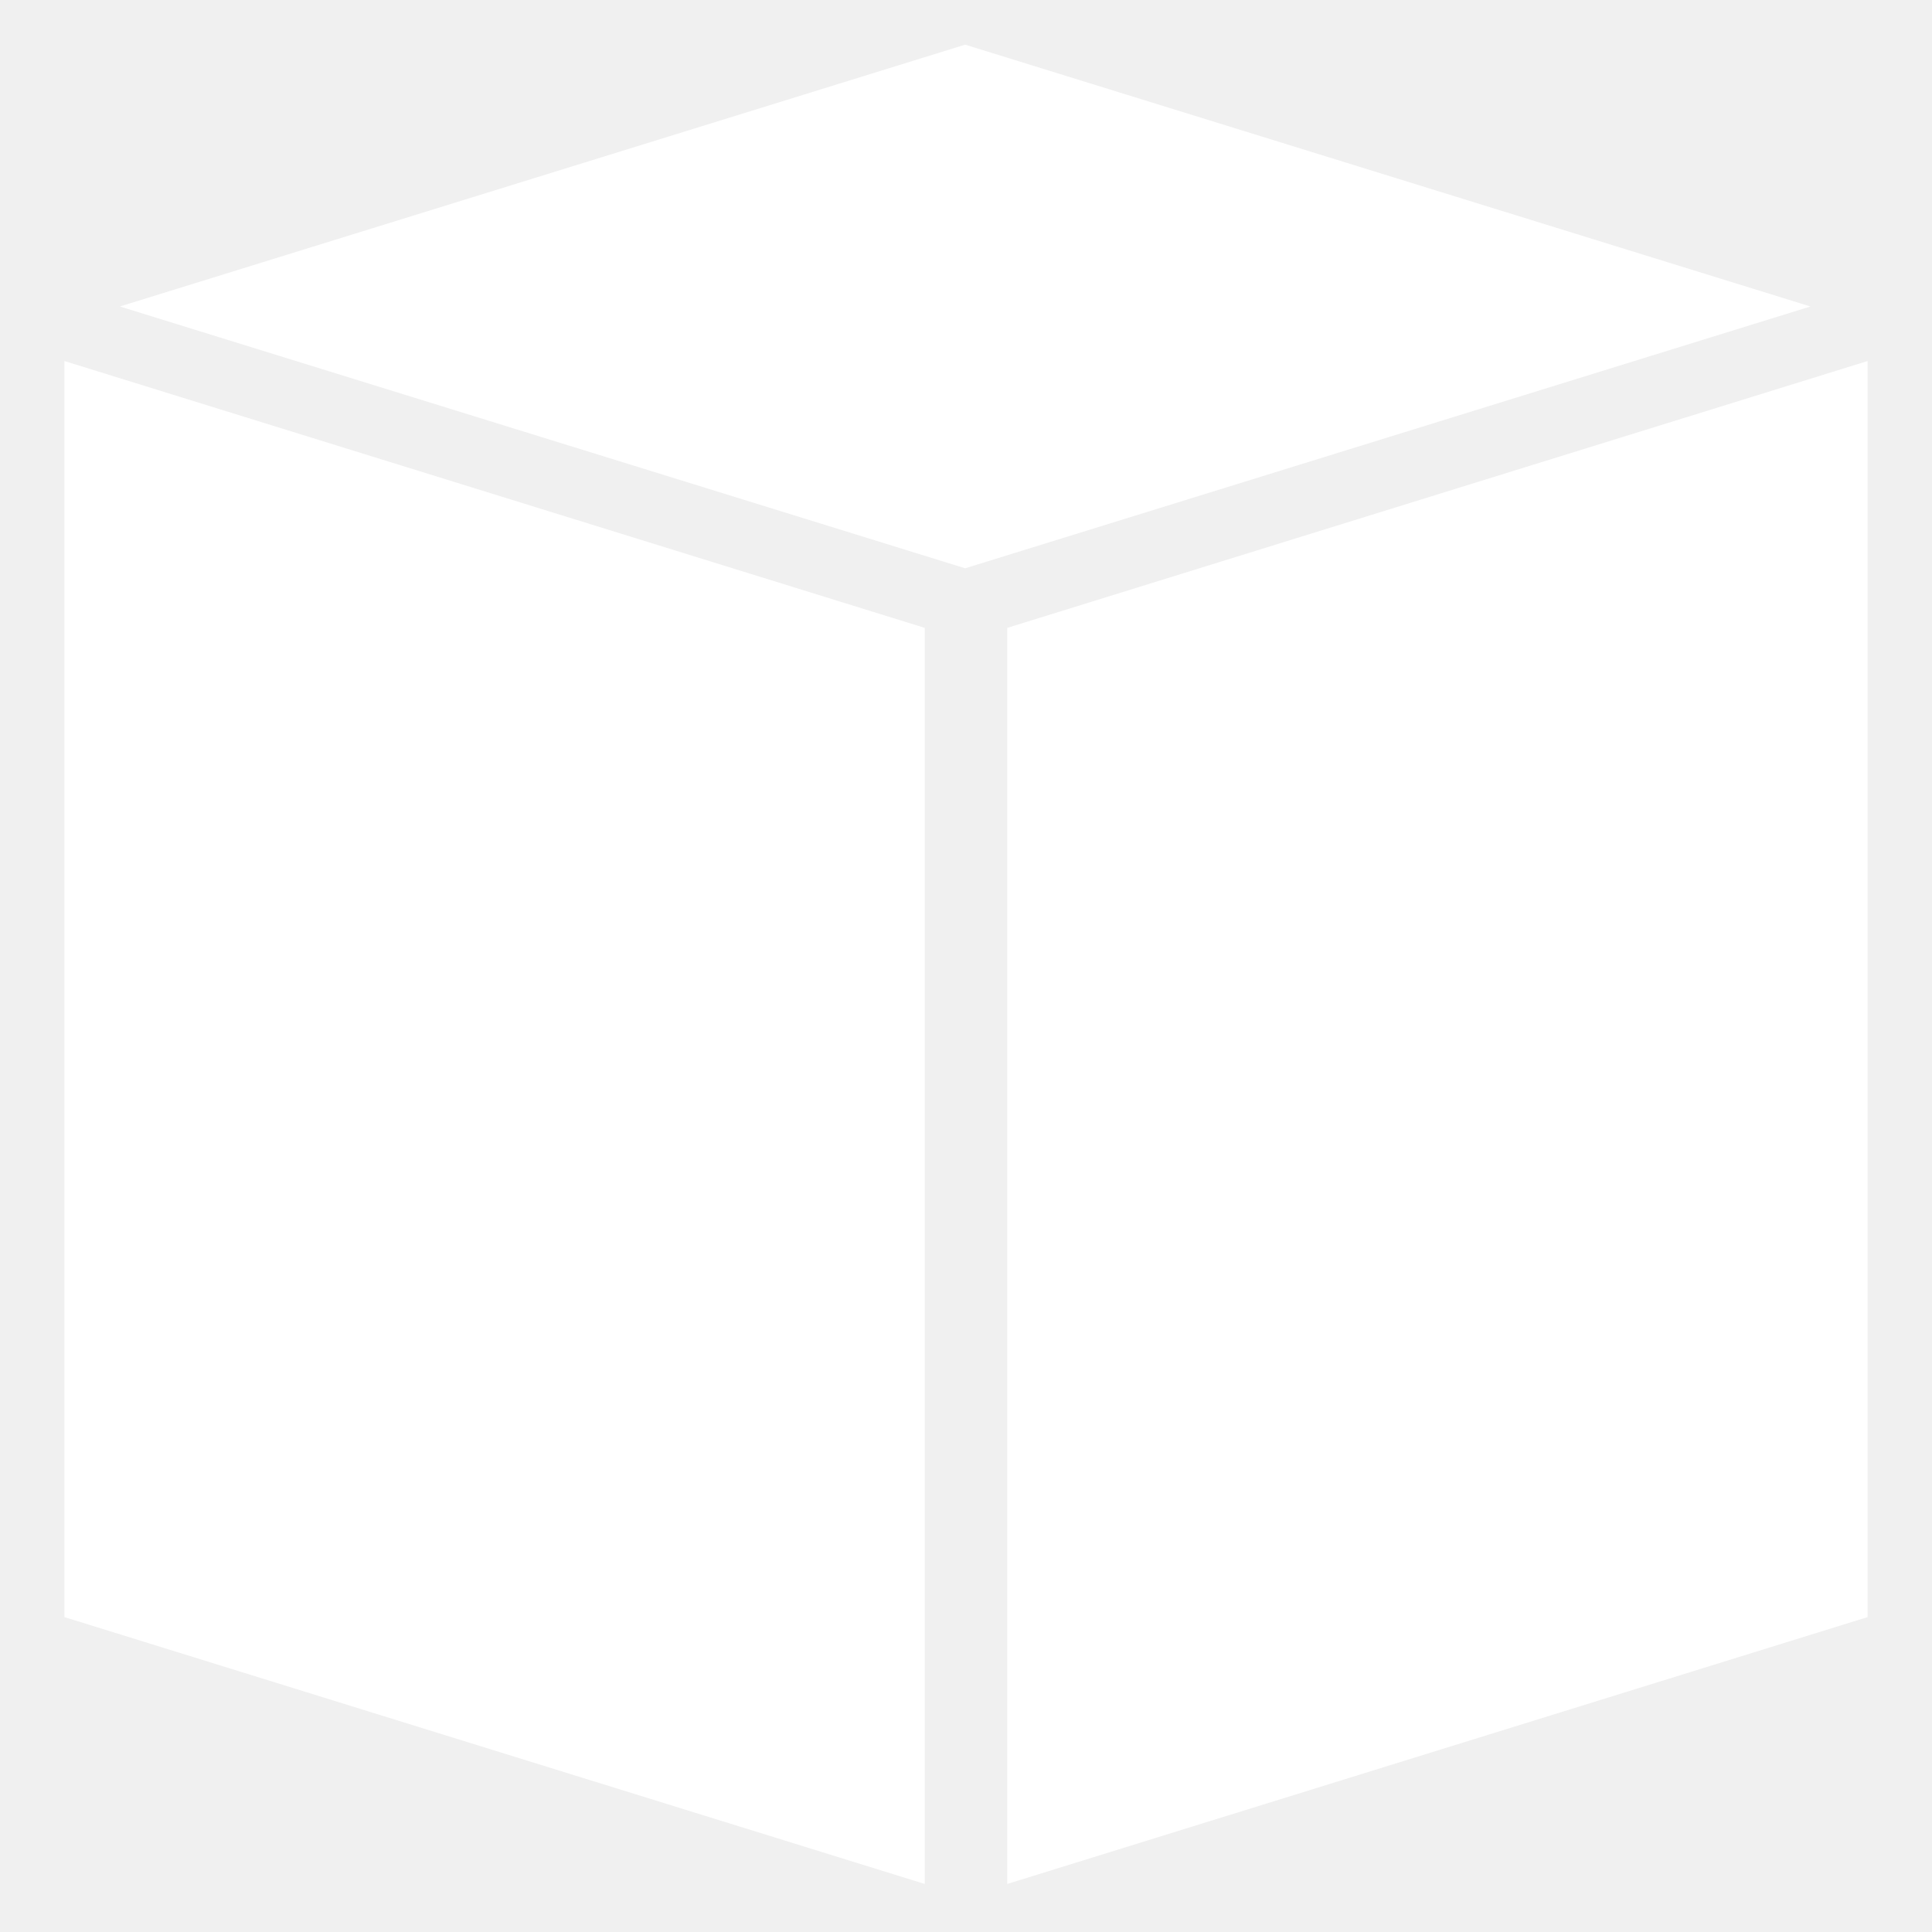
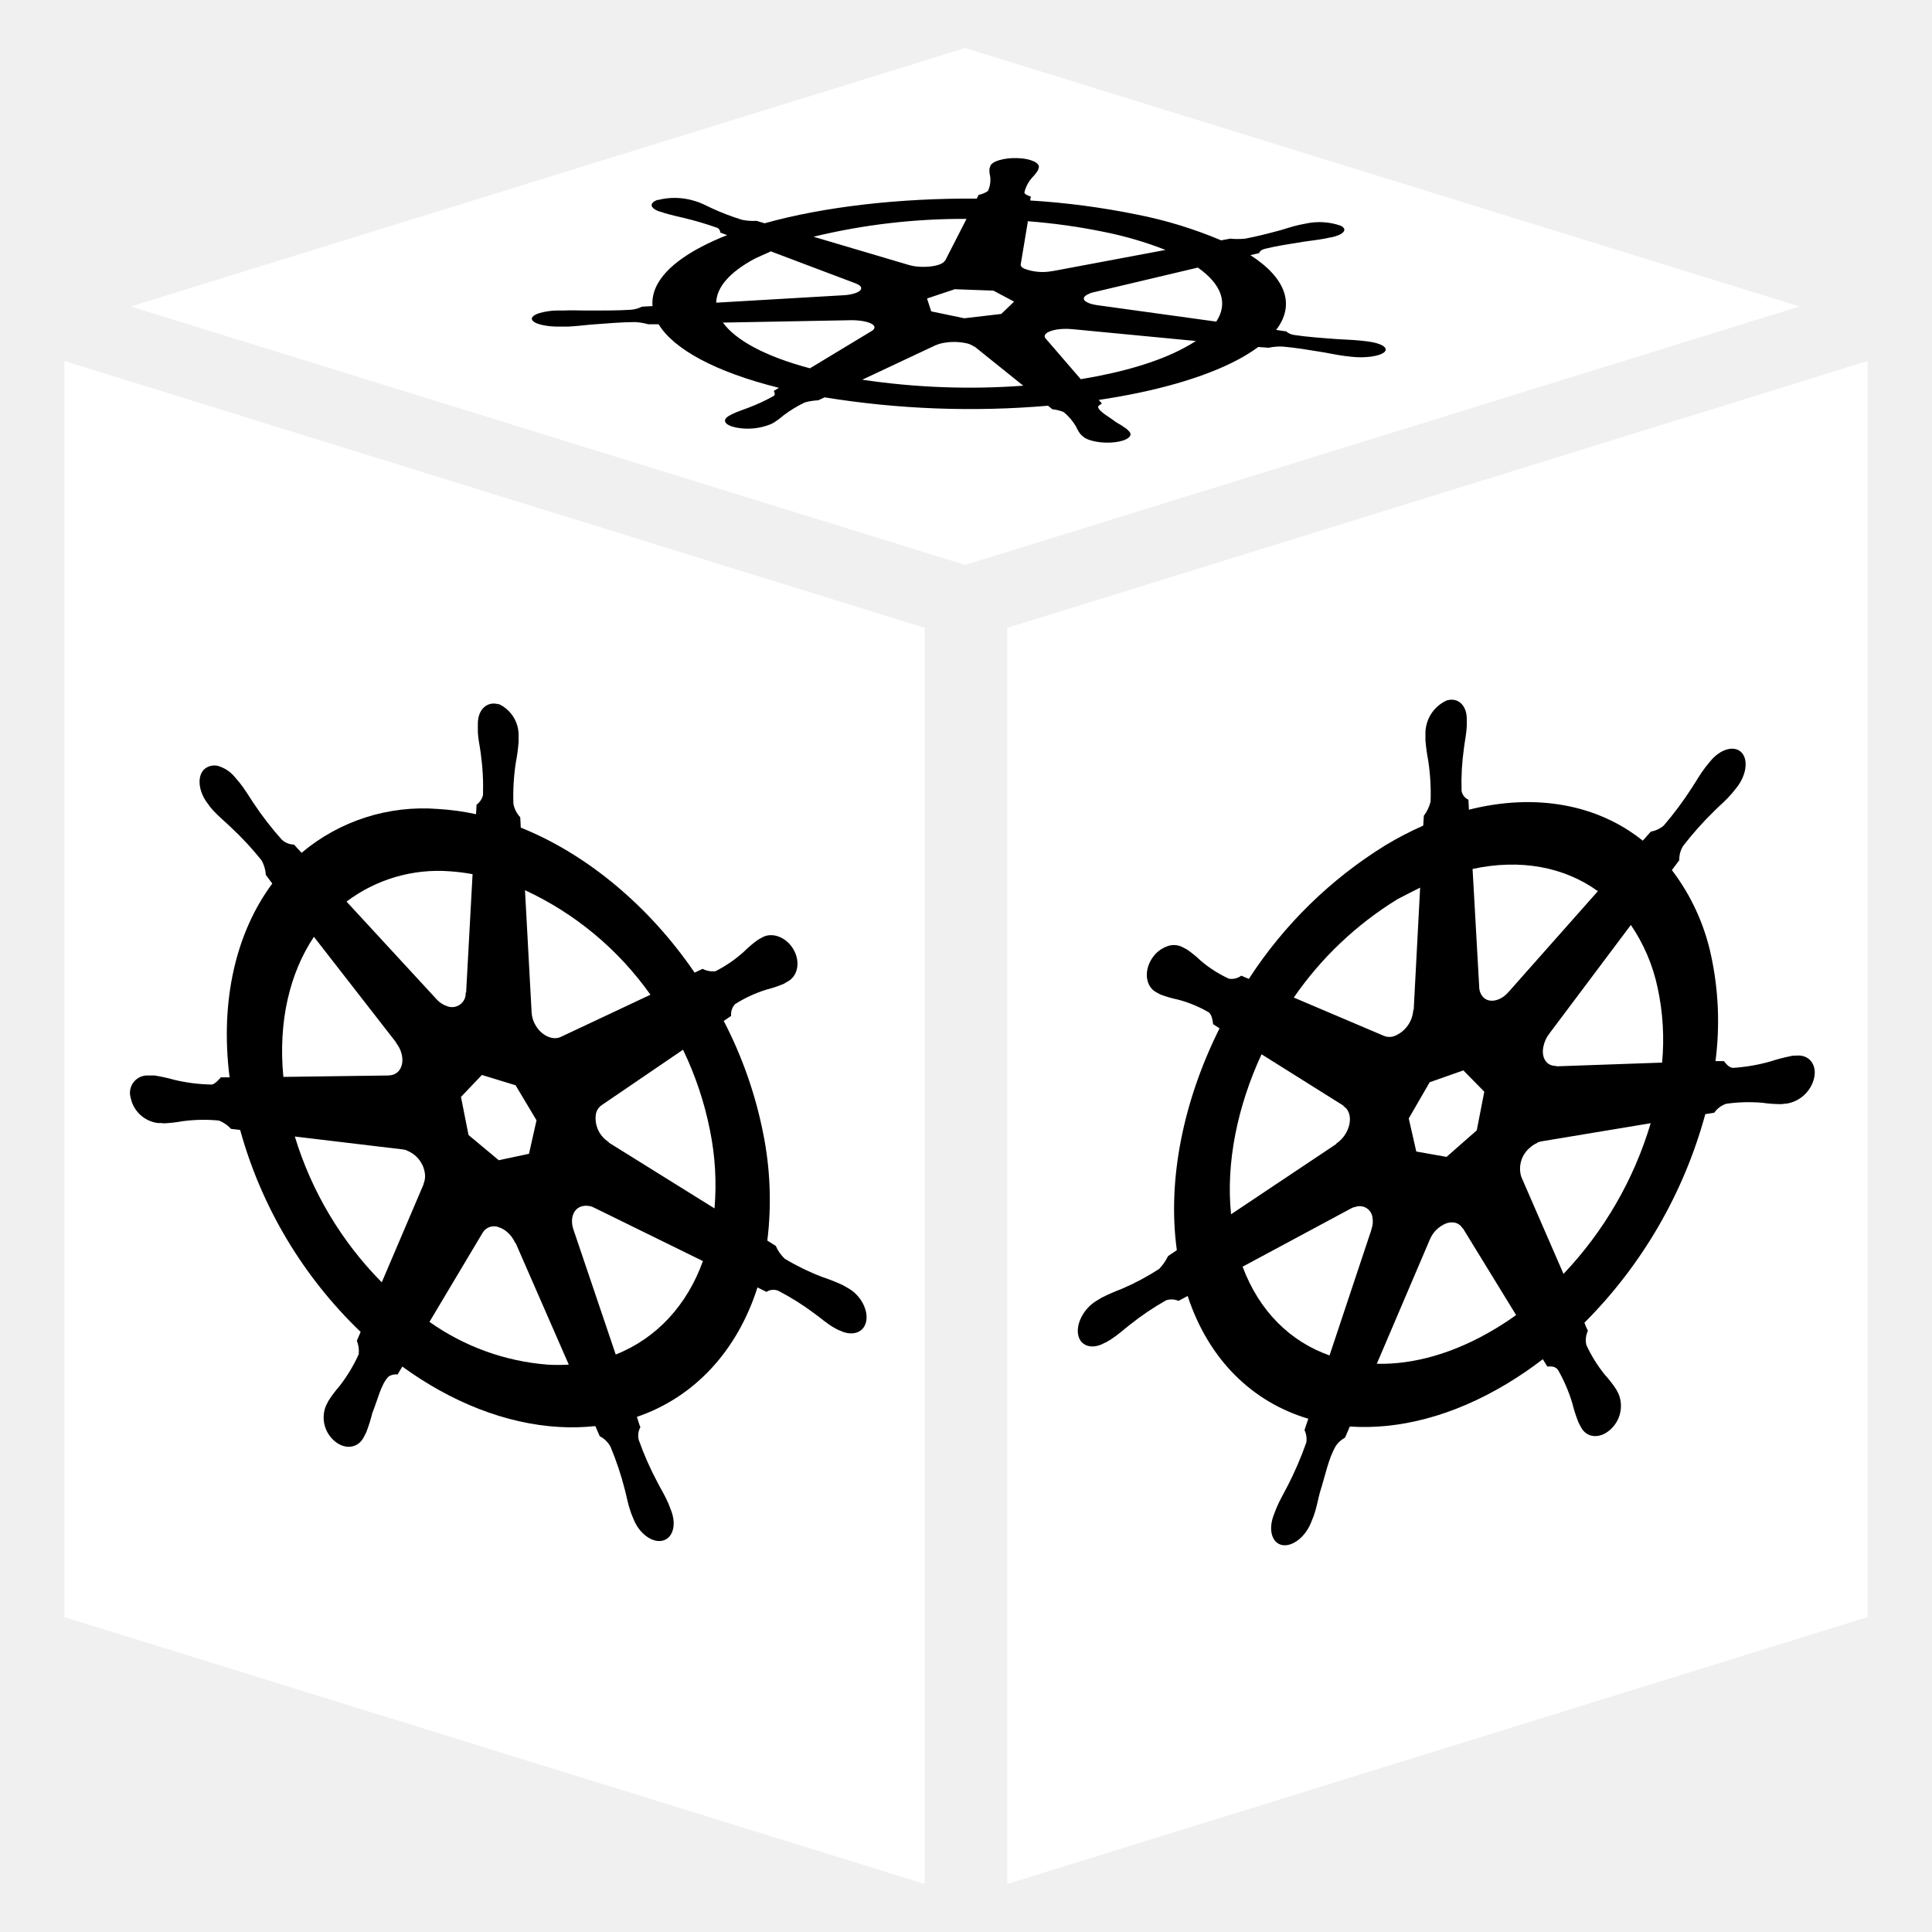
- <svg xmlns="http://www.w3.org/2000/svg" id="b9b144f5-f019-42f8-be31-8033f2f3f089" data-name="Main" viewBox="0 0 300 300">
-   <polygon points="279.43 47.59 149.87 7.46 20.31 47.59 149.87 87.72 279.43 47.59" fill="#fff" stroke="#fff" />
-   <path id="056ba480-37fd-4d38-8798-2fa37b9d157a" data-name="path3059" d="M102.21,31c-1.48.49-1.34,1.34.3,1.88l.08,0,.68.23c1,.3,1.91.48,2.91.73a50.11,50.11,0,0,1,5.15,1.52.79.79,0,0,1,.51.75l1.07.4a40.47,40.47,0,0,0-4.09,1.86c-5.37,2.84-7.77,6-7.5,9.16l-1.65.09a4.3,4.3,0,0,1-1.74.48c-2,.13-4.21.12-6.87.12-1.25,0-2.29-.07-3.63,0l-1.07,0a10.26,10.26,0,0,0-2.57.39c-.85.26-1.32.64-1.19,1,.23.69,2.3,1.18,4.6,1.1h.07l1,0c1.33-.07,2.31-.2,3.52-.31,2.59-.2,4.73-.37,6.78-.39a9.28,9.28,0,0,1,2.08.34l1.62,0c2.32,3.83,8.73,7.39,18.68,9.87l-.79.48c.09.23.27.56,0,.77a27.87,27.87,0,0,1-4,1.86c-.81.32-1.61.56-2.36.92l-.55.29h0l0,0c-1.2.65-.76,1.47,1,1.84a9.51,9.51,0,0,0,5.41-.5l0,0,0,0,.54-.28a12.44,12.44,0,0,0,1.48-1.11,18.85,18.85,0,0,1,3.29-2,9.47,9.47,0,0,1,2.08-.33l1-.46A141.2,141.2,0,0,0,162.73,63l.68.55a6.29,6.29,0,0,1,1.75.43,8.41,8.41,0,0,1,1.93,2.26,5.22,5.22,0,0,0,.7,1.19c.09.1.27.25.38.35.78.72,3,1.12,4.94.89s2.94-1,2.18-1.73h0c-.11-.1-.24-.24-.35-.34a15.65,15.65,0,0,0-1.68-1.07c-1.07-.83-2.55-1.58-2.74-2.29-.05-.2.26-.38.59-.57l-.49-.57c8.59-1.28,16.18-3.38,21.55-6.22a25.37,25.37,0,0,0,3.21-2L197,54a8,8,0,0,1,2.2-.18c2,.17,3.95.5,6.34.89,1.11.19,2,.4,3.23.56l1,.12c2.19.26,4.52-.07,5.21-.73s-.51-1.39-2.66-1.65l-1.07-.12c-1.28-.13-2.35-.15-3.57-.23-2.6-.19-4.75-.35-6.62-.63a2.4,2.4,0,0,1-1.37-.59c-.22,0-1.09-.15-1.53-.21,3-3.92,1.51-8.07-4-11.61l1.34-.31c.14-.22.16-.46.94-.68,1.64-.41,3.63-.72,6-1.1,1.14-.17,2.17-.27,3.33-.49l.84-.18h.11c1.93-.42,2.6-1.22,1.5-1.8a10,10,0,0,0-5.52-.33l-1,.2c-1.11.25-1.82.52-2.77.79-2.07.56-3.78,1-5.59,1.34a12.52,12.52,0,0,1-2.32,0l-1.4.26a66.53,66.53,0,0,0-13.05-4,120.33,120.33,0,0,0-16.6-2.19c0-.18.09-.51.1-.6-.44-.17-1-.33-1-.67a5.41,5.41,0,0,1,1.18-2.26,6.59,6.59,0,0,0,.93-1.17c0-.1.08-.25.11-.35.26-.77-1.21-1.46-3.29-1.53s-4,.48-4.23,1.25c0,.11-.1.25-.12.36a3.58,3.58,0,0,0,.1,1.21,4.14,4.14,0,0,1-.34,2.29,3.93,3.93,0,0,1-1.45.6l-.29.58c-11.89-.09-23.68,1.24-32.94,3.83l-1.26-.38a8.24,8.24,0,0,1-2.21-.15,37.7,37.7,0,0,1-4.55-1.72c-.75-.33-1.27-.64-2.18-1l-.77-.25a10.45,10.45,0,0,0-5.65-.1Zm17.4,8L132.85,44l0,0c1.2.44,1.17,1.12-.1,1.54a7.18,7.18,0,0,1-1.84.31h0L111.21,47c.06-2.34,2-4.7,6-6.84C118,39.8,118.78,39.43,119.61,39.08Zm6.71-2.24a98.73,98.73,0,0,1,23.76-2.77l-3.33,6.51h-.06c-.27.59-1.89,1-3.67.93a7.56,7.56,0,0,1-1.88-.28h0Zm-14,13.33,19.91-.37,0,0c1.77,0,3.34.39,3.54,1,.08.24-.08.48-.42.68l0,0-9.58,5.79c-7-1.86-11.57-4.39-13.53-7.12Zm47.24-15.74a95.06,95.06,0,0,1,11.87,1.66,56.19,56.19,0,0,1,9.55,2.8L163.5,42.09l-.07,0A8,8,0,0,1,159,41.7c-.39-.21-.55-.44-.5-.67h0l1.1-6.6Zm-15.61,12,4.31-1.44,6,.22,3.21,1.71-2,1.91-5.74.67-5.13-1.07Zm25.25-.79a4.85,4.85,0,0,1,.58-.17v0L186,41.55c3.69,2.59,4.75,5.54,2.86,8.39L170.4,47.39h0c-1.65-.22-2.51-.84-1.92-1.4a2,2,0,0,1,.67-.38ZM145.8,53.41a8.92,8.92,0,0,1,4.1-.14,3.13,3.13,0,0,1,1.32.53h.09l7.58,6.09a112.92,112.92,0,0,1-25-.93l11.47-5.39h.05a3.35,3.35,0,0,1,.42-.17Zm17.34-2a6.14,6.14,0,0,1,1.34-.29,9.71,9.71,0,0,1,2.06,0l.05,0,19.11,1.83a22.18,22.18,0,0,1-2,1.16c-4,2.13-9.58,3.74-15.88,4.77l-5.49-6.36h0C162,52.1,162.35,51.69,163.14,51.41Z" fill="#ff0" opacity="0" />
+ <svg xmlns="http://www.w3.org/2000/svg" id="8f6da061-6584-4b58-8dfe-6974f96cf0a0" data-name="Main" viewBox="0 0 300 300">
  <polygon points="143.6 292.54 143.6 97.5 10 56.06 10 251.1 143.6 292.54" fill="#fff" />
-   <path id="cc3a51da-50f0-4d34-84c9-ca41fe1b4ed8" data-name="path3059" d="M77.45,109.37c-1.79-.55-3.25.78-3.25,3,0,0,0,.07,0,.1,0,.3,0,.65,0,.91,0,1.27.29,2.31.44,3.52a38.23,38.23,0,0,1,.36,6.57A2.65,2.65,0,0,1,74,124.95l-.08,1.48a38.29,38.29,0,0,0-5.87-.81,29.32,29.32,0,0,0-21.22,6.8c-.36-.38-1-1.06-1.17-1.27a2.87,2.87,0,0,1-1.93-.8,49.52,49.52,0,0,1-4.38-5.67c-.73-1.08-1.27-2.05-2.14-3.14-.2-.25-.5-.59-.72-.85a5.33,5.33,0,0,0-2.26-1.63,2.36,2.36,0,0,0-2.59.46c-1.12,1.2-.76,3.65.8,5.49l0,.05c.21.26.48.58.67.8.93,1,1.77,1.67,2.69,2.55a48,48,0,0,1,4.83,5.2,5.38,5.38,0,0,1,.65,2.25l1,1.34c-5.57,7.49-8.15,18.06-6.63,30.09l-1.36,0c-.36.4-.86,1-1.39,1.12a27.15,27.15,0,0,1-5.82-.73A26.32,26.32,0,0,0,24,167c-.25,0-.6,0-.87,0h-.08a2.7,2.7,0,0,0-2.75,3.5,4.94,4.94,0,0,0,4.19,3.88h.11c.27,0,.6,0,.84.05a20.55,20.55,0,0,0,2.91-.33A24.52,24.52,0,0,1,34,174a4.93,4.93,0,0,1,1.87,1.29l1.42.17A68.84,68.84,0,0,0,56,206.82l-.59,1.37a4.32,4.32,0,0,1,.29,2.1,24.43,24.43,0,0,1-2.94,4.89,19.73,19.73,0,0,0-1.74,2.31c-.13.23-.29.59-.42.83A4.8,4.8,0,0,0,52,223.81c1.61,1.34,3.62,1.06,4.48-.64h0c.12-.24.3-.55.4-.78a24.73,24.73,0,0,0,.94-3c.86-2.1,1.33-4.44,2.51-5.63a1.9,1.9,0,0,1,1.4-.32l.74-1.24c7.54,5.48,16,8.91,24.4,9.38a33.78,33.78,0,0,0,5.57-.14l.69,1.58a3.89,3.89,0,0,1,1.66,1.61,46.82,46.82,0,0,1,2.23,6.67c.32,1.22.48,2.26.94,3.55.1.3.28.72.4,1,.86,2.23,2.87,3.75,4.49,3.39s2.22-2.42,1.38-4.64c-.12-.32-.29-.78-.42-1.09-.54-1.28-1.15-2.21-1.74-3.37a48.82,48.82,0,0,1-2.88-6.53,2.69,2.69,0,0,1,.25-2c-.12-.19-.39-1.15-.54-1.6,9-3.07,15.61-10.33,18.72-20.1l1.39.69a2,2,0,0,1,1.82-.18,40.17,40.17,0,0,1,5.66,3.56c1,.72,1.8,1.46,2.91,2.12.23.14.57.31.84.45l.06,0,0,0c1.93,1,3.8.46,4.19-1.32s-.83-4.08-2.75-5.18c-.28-.15-.67-.39-.94-.53a30.46,30.46,0,0,0-3.12-1.23,36.57,36.57,0,0,1-5.82-2.83,6,6,0,0,1-1.4-2l-1.31-.82a52.14,52.14,0,0,0-.68-16.83,65.3,65.3,0,0,0-6.09-17.28l1.15-.78a2.34,2.34,0,0,1,.61-1.83,20.34,20.34,0,0,1,4.83-2.24,18.72,18.72,0,0,0,2.7-.9c.21-.11.49-.29.71-.41,1.56-.89,1.92-3.13.8-5s-3.29-2.69-4.84-1.8c-.22.12-.52.28-.72.41a18.29,18.29,0,0,0-2.14,1.83,20.21,20.21,0,0,1-4.38,3,3.44,3.44,0,0,1-2-.37l-1.24.59c-7-10.25-16.63-18.36-27-22.52,0-.48-.07-1.35-.08-1.61a4.14,4.14,0,0,1-1.06-2.1,34.68,34.68,0,0,1,.37-6.35,28.71,28.71,0,0,0,.44-3.25c0-.28,0-.7,0-1a5.31,5.31,0,0,0-3.25-4.95Zm-4.07,26.37-1,18.38-.07,0a2.12,2.12,0,0,1-2.86,2.13,3.82,3.82,0,0,1-1.69-1.12h0L53.81,140a23.64,23.64,0,0,1,16.11-4.7A30.49,30.49,0,0,1,73.38,135.74Zm8.14,2.49A49.17,49.17,0,0,1,101,154.46L87.1,161l0,0c-1.23.61-3-.17-3.93-1.78a4.29,4.29,0,0,1-.62-2h0Zm-32.78,7.23L61.5,161.86v.07c1.15,1.45,1.32,3.4.36,4.43a2,2,0,0,1-1.48.62V167L44,167.22c-.83-8.6,1-16.16,4.75-21.76ZM106.06,163a52.22,52.22,0,0,1,4.18,12.49,42.72,42.72,0,0,1,.71,12.15L94.53,177.42v-.08a4.36,4.36,0,0,1-2-4.35,2.16,2.16,0,0,1,.91-1.39v0L106.06,163Zm-31.23,3.92,5.23,1.6,3.25,5.44-1.17,5.2-4.69,1-4.7-3.92-1.17-5.91Zm16.75,20.35a3.18,3.18,0,0,1,.66.25l0,0,16.91,8.3c-2.47,6.87-7.21,12-13.54,14.51l-6.56-19.39,0,0c-.6-1.72,0-3.34,1.39-3.65a2.37,2.37,0,0,1,1.1,0Zm-28.4-8.61a4.41,4.41,0,0,1,2.75,3.28,3.13,3.13,0,0,1-.16,1.88l0,.08-6.49,15.22a54.92,54.92,0,0,1-13.5-22.64l16.76,2,0,0a2.79,2.79,0,0,1,.56.12Zm14.16,11.87a3.53,3.53,0,0,1,1.34.72A4.62,4.62,0,0,1,80,193l.06,0,8.26,18.9a27.92,27.92,0,0,1-3.3,0,36.66,36.66,0,0,1-18.33-6.64l8.24-13.82h0A2.05,2.05,0,0,1,77.34,190.52Z" fill="#fff" opacity="0" />
  <polygon points="156.4 292.54 290 251.1 290 56.06 156.4 97.5 156.4 292.54" fill="#fff" />
-   <path id="17e36dc5-4771-4c16-b231-2256a0992731" data-name="path3059" d="M224.59,108.79a5.62,5.62,0,0,0-3.25,5.1s0,.06,0,.1c0,.3,0,.66,0,.92a28.18,28.18,0,0,0,.44,3.23,34.39,34.39,0,0,1,.36,6.33,6,6,0,0,1-1.05,2.21L221,128.2a53.26,53.26,0,0,0-5.87,3.05A67.58,67.58,0,0,0,193.92,152c-.36-.14-1-.42-1.17-.5a2.54,2.54,0,0,1-1.93.47,18.94,18.94,0,0,1-4.38-2.8,17,17,0,0,0-2.14-1.74c-.2-.12-.5-.26-.72-.38a2.94,2.94,0,0,0-2.26-.14,4.72,4.72,0,0,0-2.59,2.16c-1.12,1.93-.76,4.15.8,5l0,0c.21.12.48.27.67.36a17.94,17.94,0,0,0,2.69.78,19.34,19.34,0,0,1,4.83,2c.5.41.59,1.4.65,1.82l1,.65c-5.57,11.15-8.15,23.41-6.63,34.45l-1.36.91a7.86,7.86,0,0,1-1.39,2,38.65,38.65,0,0,1-5.82,3.1,32,32,0,0,0-3.12,1.37c-.25.14-.6.36-.87.53l0,0,0,0c-1.91,1.18-3.14,3.54-2.75,5.3s2.27,2.26,4.19,1.13l0,0,.06,0c.27-.16.6-.35.84-.5,1.11-.72,1.92-1.48,2.91-2.25a42.75,42.75,0,0,1,5.66-3.82A2.75,2.75,0,0,1,183,202l1.42-.76c3.26,9.93,10.08,16.48,18.73,19.06l-.59,1.76a3.31,3.31,0,0,1,.29,1.91,53.65,53.65,0,0,1-2.94,6.82c-.6,1.18-1.2,2.15-1.74,3.46-.13.31-.29.78-.42,1.1-.83,2.25-.22,4.29,1.38,4.57s3.62-1.32,4.48-3.58h0c.12-.32.3-.75.4-1,.46-1.32.61-2.36.94-3.59.86-2.67,1.33-5.32,2.51-7.28a4.12,4.12,0,0,1,1.4-1.24l.74-1.72c7.54.52,16-1.59,24.4-6.65a59.79,59.79,0,0,0,5.57-3.8l.69,1.13c.56,0,1.16-.11,1.66.52a24.41,24.41,0,0,1,2.23,5.2,23.79,23.79,0,0,0,.94,2.93c.1.23.28.54.4.77.86,1.66,2.87,1.86,4.49.44a4.93,4.93,0,0,0,1.38-5.54c-.12-.24-.29-.59-.42-.81a18.37,18.37,0,0,0-1.74-2.23,22,22,0,0,1-2.88-4.64,3.43,3.43,0,0,1,.25-2.19,9,9,0,0,1-.54-1.25A72.94,72.94,0,0,0,264.8,173l1.39-.22a3.78,3.78,0,0,1,1.82-1.38,24.55,24.55,0,0,1,5.66-.16,20.27,20.27,0,0,0,2.91.21c.23,0,.57-.07.84-.1h.11a5.25,5.25,0,0,0,4.19-4.07c.4-2-.83-3.54-2.75-3.37-.28,0-.67,0-.94.09a27.15,27.15,0,0,0-3.12.82,27.68,27.68,0,0,1-5.82,1c-.68-.05-1.17-.77-1.4-1.05l-1.31,0a48.2,48.2,0,0,0-.68-16.38,33.29,33.29,0,0,0-6.09-13.28l1.15-1.54a3.89,3.89,0,0,1,.61-2.23,51.38,51.38,0,0,1,4.83-5.42c.92-.92,1.77-1.6,2.7-2.68.21-.24.49-.61.71-.88,1.56-1.91,1.92-4.39.8-5.53s-3.29-.53-4.84,1.38c-.22.27-.52.63-.72.88-.87,1.13-1.41,2.13-2.14,3.24a53,53,0,0,1-4.38,5.88,4.32,4.32,0,0,1-2,.93l-1.24,1.4c-7-5.62-16.63-7.43-27-4.81,0-.46-.07-1.31-.08-1.56a1.79,1.79,0,0,1-1.06-1.41,38.61,38.61,0,0,1,.37-6.59c.15-1.21.4-2.27.44-3.54,0-.29,0-.7,0-1,0-2.18-1.45-3.45-3.25-2.82Zm-4.07,29-1,19-.07.06a4.67,4.67,0,0,1-2.86,4,2.25,2.25,0,0,1-1.69,0l0,0-14-5.95a53.67,53.67,0,0,1,16.11-15.28C218.21,139,219.37,138.39,220.52,137.83Zm8.14-2.86c7.39-1.6,14.22-.33,19.46,3.45l-13.88,15.66h0c-1.23,1.42-3,1.78-3.93.8a2.38,2.38,0,0,1-.62-1.6h0Zm-32.78,28.77,12.75,8v.08c1.15.69,1.32,2.54.36,4.19a4.74,4.74,0,0,1-1.48,1.59v.07l-16.35,10.92c-.83-8,1-16.79,4.75-24.88Zm57.32-20.13a27.32,27.32,0,0,1,4.18,9.74,38.09,38.09,0,0,1,.71,11.69l-16.43.58v-.07c-1.47.08-2.38-1.25-2-3a4.8,4.8,0,0,1,.91-2v0l12.68-16.9ZM222,168.05l5.23-1.84,3.25,3.31-1.17,6-4.69,4.12-4.7-.83-1.17-5.14Zm16.75,9.35a2.87,2.87,0,0,1,.66-.18l0,0,16.91-2.81a58,58,0,0,1-13.54,23.4l-6.56-15.08,0,0a4.26,4.26,0,0,1,1.39-4.56,3.91,3.91,0,0,1,1.1-.7Zm-28.4,10.05a2,2,0,0,1,2.75,1.48,3.68,3.68,0,0,1-.16,2l0,.05-6.49,19.49c-6.07-2.14-10.91-6.84-13.5-13.78l16.76-9,0,0a3.43,3.43,0,0,1,.56-.25ZM224.48,190a2.48,2.48,0,0,1,1.34-.16,1.82,1.82,0,0,1,1.28.89l.06,0,8.26,13.47q-1.61,1.16-3.3,2.17c-6.32,3.79-12.62,5.53-18.33,5.4L222,192.53h0A4.61,4.61,0,0,1,224.48,190Z" fill="#fff" opacity="0" />
+   <polygon points="279.43 47.59 149.87 7.46 20.31 47.59 149.87 87.72 279.43 47.59" fill="#fff" />
+   <path id="65268bfd-0f77-4559-a1ea-1ea2042dcb9e" data-name="path3059" d="M77.45,109.37c-1.79-.55-3.25.78-3.25,3,0,0,0,.07,0,.1,0,.3,0,.65,0,.91,0,1.27.29,2.31.44,3.52a38.23,38.23,0,0,1,.36,6.57A2.65,2.65,0,0,1,74,124.95l-.08,1.48a38.29,38.29,0,0,0-5.87-.81,29.32,29.32,0,0,0-21.22,6.8c-.36-.38-1-1.06-1.17-1.27a2.87,2.87,0,0,1-1.93-.8,49.52,49.52,0,0,1-4.38-5.67c-.73-1.08-1.27-2.05-2.14-3.14-.2-.25-.5-.59-.72-.85a5.33,5.33,0,0,0-2.26-1.63,2.36,2.36,0,0,0-2.59.46c-1.12,1.2-.76,3.65.8,5.49l0,.05c.21.26.48.58.67.8.93,1,1.77,1.67,2.69,2.55a48,48,0,0,1,4.83,5.2,5.38,5.38,0,0,1,.65,2.25l1,1.34c-5.57,7.49-8.15,18.06-6.63,30.09l-1.36,0c-.36.4-.86,1-1.39,1.12a27.15,27.15,0,0,1-5.82-.73A26.32,26.32,0,0,0,24,167c-.25,0-.6,0-.87,0h-.08a2.7,2.7,0,0,0-2.75,3.5,4.94,4.94,0,0,0,4.19,3.88h.11c.27,0,.6,0,.84.05a20.55,20.55,0,0,0,2.91-.33A24.52,24.52,0,0,1,34,174a4.93,4.93,0,0,1,1.87,1.29l1.42.17A68.84,68.84,0,0,0,56,206.82l-.59,1.37a4.32,4.32,0,0,1,.29,2.1,24.43,24.43,0,0,1-2.94,4.89,19.73,19.73,0,0,0-1.74,2.31c-.13.23-.29.59-.42.83A4.8,4.8,0,0,0,52,223.81c1.61,1.34,3.62,1.06,4.48-.64h0c.12-.24.3-.55.4-.78a24.73,24.73,0,0,0,.94-3c.86-2.1,1.33-4.44,2.51-5.63a1.9,1.9,0,0,1,1.4-.32l.74-1.24c7.54,5.48,16,8.91,24.4,9.38a33.78,33.78,0,0,0,5.57-.14l.69,1.58a3.89,3.89,0,0,1,1.66,1.61,46.82,46.82,0,0,1,2.23,6.67c.32,1.22.48,2.26.94,3.55.1.3.28.72.4,1,.86,2.23,2.87,3.75,4.49,3.39s2.22-2.42,1.38-4.64c-.12-.32-.29-.78-.42-1.09-.54-1.28-1.15-2.21-1.74-3.37a48.82,48.82,0,0,1-2.88-6.53,2.69,2.69,0,0,1,.25-2c-.12-.19-.39-1.15-.54-1.6,9-3.07,15.61-10.33,18.72-20.1l1.39.69a2,2,0,0,1,1.82-.18,40.17,40.17,0,0,1,5.66,3.56c1,.72,1.8,1.46,2.91,2.12.23.14.57.31.84.45l.06,0,0,0c1.93,1,3.8.46,4.19-1.32s-.83-4.08-2.75-5.18c-.28-.15-.67-.39-.94-.53a30.46,30.46,0,0,0-3.12-1.23,36.57,36.57,0,0,1-5.82-2.83,6,6,0,0,1-1.4-2l-1.31-.82a52.14,52.14,0,0,0-.68-16.83,65.3,65.3,0,0,0-6.09-17.28l1.15-.78a2.34,2.34,0,0,1,.61-1.83,20.34,20.34,0,0,1,4.83-2.24,18.72,18.72,0,0,0,2.7-.9c.21-.11.49-.29.71-.41,1.56-.89,1.92-3.13.8-5s-3.29-2.69-4.84-1.8c-.22.12-.52.28-.72.41a18.29,18.29,0,0,0-2.14,1.83,20.21,20.21,0,0,1-4.38,3,3.44,3.44,0,0,1-2-.37l-1.24.59c-7-10.25-16.63-18.36-27-22.52,0-.48-.07-1.35-.08-1.61a4.14,4.14,0,0,1-1.06-2.1,34.68,34.68,0,0,1,.37-6.35,28.71,28.71,0,0,0,.44-3.25c0-.28,0-.7,0-1a5.31,5.31,0,0,0-3.25-4.95Zm-4.07,26.37-1,18.38-.07,0a2.12,2.12,0,0,1-2.86,2.13,3.82,3.82,0,0,1-1.69-1.12h0L53.81,140a23.64,23.64,0,0,1,16.11-4.7A30.49,30.49,0,0,1,73.38,135.74Zm8.14,2.49A49.17,49.17,0,0,1,101,154.46L87.1,161l0,0c-1.23.61-3-.17-3.93-1.78a4.29,4.29,0,0,1-.62-2h0Zm-32.78,7.23L61.5,161.86v.07c1.15,1.45,1.32,3.4.36,4.43a2,2,0,0,1-1.48.62V167L44,167.22c-.83-8.6,1-16.16,4.75-21.76ZM106.06,163a52.22,52.22,0,0,1,4.18,12.49,42.73,42.73,0,0,1,.71,12.15L94.53,177.42v-.08a4.36,4.36,0,0,1-2-4.35,2.16,2.16,0,0,1,.91-1.39v0L106.06,163Zm-31.23,3.92,5.23,1.6,3.25,5.44-1.17,5.2-4.69,1-4.7-3.92-1.17-5.91Zm16.75,20.35a3.18,3.18,0,0,1,.66.25l0,0,16.91,8.3c-2.47,6.87-7.21,12-13.54,14.51l-6.56-19.39,0,0c-.6-1.72,0-3.34,1.39-3.65a2.37,2.37,0,0,1,1.1,0Zm-28.4-8.61a4.41,4.41,0,0,1,2.75,3.28,3.13,3.13,0,0,1-.16,1.88l0,.08-6.49,15.22a54.92,54.92,0,0,1-13.5-22.64l16.76,2,0,0a2.79,2.79,0,0,1,.56.12Zm14.16,11.87a3.53,3.53,0,0,1,1.34.72A4.62,4.62,0,0,1,80,193l.06,0,8.26,18.9a27.92,27.92,0,0,1-3.3,0,36.66,36.66,0,0,1-18.33-6.64l8.24-13.82h0A2.05,2.05,0,0,1,77.34,190.52Z" fill="#000" />
+   <path id="466b418b-6859-41b5-b64f-96d0ba50c1bd" data-name="path3059" d="M224.59,108.79a5.62,5.62,0,0,0-3.25,5.1s0,.06,0,.1c0,.3,0,.66,0,.92a28.18,28.18,0,0,0,.44,3.23,34.39,34.39,0,0,1,.36,6.33,6,6,0,0,1-1.05,2.21L221,128.2a53.26,53.26,0,0,0-5.87,3.05A67.58,67.58,0,0,0,193.92,152c-.36-.14-1-.42-1.17-.5a2.54,2.54,0,0,1-1.93.47,18.94,18.94,0,0,1-4.38-2.8,17,17,0,0,0-2.14-1.74c-.2-.12-.5-.26-.72-.38a2.94,2.94,0,0,0-2.26-.14,4.72,4.72,0,0,0-2.59,2.16c-1.12,1.93-.76,4.15.8,5l0,0c.21.12.48.27.67.36a17.94,17.94,0,0,0,2.69.78,19.34,19.34,0,0,1,4.83,2c.5.41.59,1.4.65,1.82l1,.65c-5.57,11.15-8.15,23.41-6.63,34.45l-1.36.91a7.86,7.86,0,0,1-1.39,2,38.65,38.65,0,0,1-5.82,3.1,32,32,0,0,0-3.12,1.37c-.25.14-.6.36-.87.53l0,0,0,0c-1.91,1.18-3.14,3.54-2.75,5.3s2.27,2.26,4.19,1.13l0,0,.06,0c.27-.16.6-.35.84-.5,1.11-.72,1.92-1.48,2.91-2.25a42.75,42.75,0,0,1,5.66-3.82A2.75,2.75,0,0,1,183,202l1.42-.76c3.26,9.93,10.08,16.48,18.73,19.06l-.59,1.76a3.31,3.31,0,0,1,.29,1.91,53.65,53.65,0,0,1-2.94,6.82c-.6,1.18-1.2,2.15-1.74,3.46-.13.31-.29.78-.42,1.1-.83,2.25-.22,4.29,1.38,4.57s3.62-1.32,4.48-3.58h0c.12-.32.3-.75.4-1,.46-1.32.61-2.36.94-3.59.86-2.67,1.33-5.32,2.51-7.28a4.12,4.12,0,0,1,1.4-1.24l.74-1.72c7.54.52,16-1.59,24.4-6.65a59.79,59.79,0,0,0,5.57-3.8l.69,1.13c.56,0,1.16-.11,1.66.52a24.41,24.41,0,0,1,2.23,5.2,23.79,23.79,0,0,0,.94,2.93c.1.23.28.54.4.77.86,1.66,2.87,1.86,4.49.44a4.93,4.93,0,0,0,1.38-5.54c-.12-.24-.29-.59-.42-.81a18.37,18.37,0,0,0-1.74-2.23,22,22,0,0,1-2.88-4.64,3.43,3.43,0,0,1,.25-2.19,9,9,0,0,1-.54-1.25A72.94,72.94,0,0,0,264.8,173l1.39-.22a3.78,3.78,0,0,1,1.82-1.38,24.55,24.55,0,0,1,5.66-.16,20.27,20.27,0,0,0,2.91.21c.23,0,.57-.07.84-.1h.11a5.25,5.25,0,0,0,4.19-4.07c.4-2-.83-3.54-2.75-3.37-.28,0-.67,0-.94.09a27.15,27.15,0,0,0-3.12.82,27.68,27.68,0,0,1-5.82,1c-.68-.05-1.17-.77-1.4-1.05l-1.31,0a48.2,48.2,0,0,0-.68-16.38,33.3,33.3,0,0,0-6.09-13.28l1.15-1.54a3.89,3.89,0,0,1,.61-2.23,51.38,51.38,0,0,1,4.83-5.42c.92-.92,1.77-1.6,2.7-2.68.21-.24.49-.61.71-.88,1.56-1.91,1.92-4.39.8-5.53s-3.29-.53-4.84,1.38c-.22.27-.52.63-.72.88-.87,1.13-1.41,2.13-2.14,3.24a53,53,0,0,1-4.38,5.88,4.32,4.32,0,0,1-2,.93l-1.24,1.4c-7-5.62-16.63-7.43-27-4.81,0-.46-.07-1.31-.08-1.56a1.79,1.79,0,0,1-1.06-1.41,38.61,38.61,0,0,1,.37-6.59c.15-1.21.4-2.27.44-3.54,0-.29,0-.7,0-1,0-2.18-1.45-3.45-3.25-2.82Zm-4.07,29-1,19-.07.06a4.67,4.67,0,0,1-2.86,4,2.25,2.25,0,0,1-1.69,0l0,0-14-5.95a53.67,53.67,0,0,1,16.11-15.28C218.21,139,219.37,138.39,220.52,137.83Zm8.14-2.86c7.39-1.6,14.22-.33,19.46,3.45l-13.88,15.66h0c-1.23,1.42-3,1.78-3.93.8a2.38,2.38,0,0,1-.62-1.6h0Zm-32.78,28.77,12.75,8v.08c1.15.69,1.32,2.54.36,4.19a4.74,4.74,0,0,1-1.48,1.59v.07l-16.35,10.92c-.83-8,1-16.79,4.75-24.88Zm57.32-20.13a27.32,27.32,0,0,1,4.18,9.74,38.09,38.09,0,0,1,.71,11.69l-16.43.58v-.07c-1.47.08-2.38-1.25-2-3a4.8,4.8,0,0,1,.91-2v0l12.68-16.9ZM222,168.05l5.23-1.84,3.25,3.31-1.17,6-4.69,4.12-4.7-.83-1.17-5.14Zm16.75,9.35a2.87,2.87,0,0,1,.66-.18l0,0,16.91-2.81a58,58,0,0,1-13.54,23.4l-6.56-15.08,0,0a4.26,4.26,0,0,1,1.39-4.56,3.91,3.91,0,0,1,1.1-.7Zm-28.4,10.05a2,2,0,0,1,2.75,1.48,3.68,3.68,0,0,1-.16,2l0,.05-6.49,19.49c-6.07-2.14-10.91-6.84-13.5-13.78l16.76-9,0,0a3.43,3.43,0,0,1,.56-.25ZM224.48,190a2.48,2.48,0,0,1,1.34-.16,1.82,1.82,0,0,1,1.28.89l.06,0,8.26,13.47q-1.61,1.16-3.3,2.17c-6.32,3.79-12.62,5.53-18.33,5.4L222,192.53h0A4.61,4.61,0,0,1,224.48,190Z" fill="#000" />
+   <path id="03447bd1-3f56-4e07-9d8c-0b95f683bdc4" data-name="path3059" d="M102.21,31c-1.48.49-1.34,1.34.3,1.88l.08,0,.68.23c1,.3,1.91.48,2.91.73a50.11,50.11,0,0,1,5.15,1.52.79.79,0,0,1,.51.75l1.07.4a40.47,40.47,0,0,0-4.09,1.86c-5.37,2.84-7.77,6-7.5,9.16l-1.65.09a4.3,4.3,0,0,1-1.74.48c-2,.13-4.21.12-6.87.12-1.25,0-2.29-.07-3.63,0l-1.07,0a10.26,10.26,0,0,0-2.57.39c-.85.26-1.32.64-1.19,1,.23.69,2.3,1.18,4.6,1.1h.07l1,0c1.33-.07,2.31-.2,3.52-.31,2.59-.2,4.73-.37,6.78-.39a9.28,9.28,0,0,1,2.08.34l1.62,0c2.32,3.83,8.73,7.39,18.68,9.87l-.79.48c.09.23.27.56,0,.77a27.87,27.87,0,0,1-4,1.86c-.81.32-1.61.56-2.36.92l-.55.29h0l0,0c-1.2.65-.76,1.47,1,1.84a9.51,9.51,0,0,0,5.41-.5l0,0,0,0,.54-.28a12.44,12.44,0,0,0,1.48-1.11,18.85,18.85,0,0,1,3.29-2,9.47,9.47,0,0,1,2.08-.33l1-.46A141.2,141.2,0,0,0,162.73,63l.68.55a6.29,6.29,0,0,1,1.75.43,8.41,8.41,0,0,1,1.93,2.26,5.22,5.22,0,0,0,.7,1.19c.09.1.27.25.38.35.78.72,3,1.12,4.94.89s2.94-1,2.18-1.73h0c-.11-.1-.24-.24-.35-.34a15.65,15.65,0,0,0-1.68-1.07c-1.07-.83-2.55-1.58-2.74-2.29-.05-.2.26-.38.59-.57l-.49-.57c8.59-1.28,16.18-3.38,21.55-6.22a25.37,25.37,0,0,0,3.21-2L197,54a8,8,0,0,1,2.2-.18c2,.17,3.95.5,6.34.89,1.11.19,2,.4,3.23.56l1,.12c2.19.26,4.52-.07,5.21-.73s-.51-1.39-2.66-1.65l-1.07-.12c-1.28-.13-2.35-.15-3.57-.23-2.6-.19-4.75-.35-6.62-.63a2.4,2.4,0,0,1-1.37-.59c-.22,0-1.09-.15-1.53-.21,3-3.92,1.51-8.07-4-11.61l1.34-.31c.14-.22.16-.46.94-.68,1.64-.41,3.63-.72,6-1.1,1.14-.17,2.17-.27,3.33-.49l.84-.18h.11c1.93-.42,2.6-1.22,1.5-1.8a10,10,0,0,0-5.52-.33l-1,.2c-1.11.25-1.82.52-2.77.79-2.07.56-3.78,1-5.59,1.34a12.52,12.52,0,0,1-2.32,0l-1.4.26a66.53,66.53,0,0,0-13.05-4,120.33,120.33,0,0,0-16.6-2.19c0-.18.09-.51.1-.6-.44-.17-1-.33-1-.67a5.41,5.41,0,0,1,1.18-2.26,6.59,6.59,0,0,0,.93-1.17c0-.1.08-.25.11-.35.26-.77-1.21-1.46-3.29-1.53s-4,.48-4.23,1.25c0,.11-.1.25-.12.36a3.58,3.58,0,0,0,.1,1.21,4.14,4.14,0,0,1-.34,2.29,3.93,3.93,0,0,1-1.45.6l-.29.58c-11.89-.09-23.68,1.24-32.94,3.83l-1.26-.38a8.24,8.24,0,0,1-2.21-.15,37.7,37.7,0,0,1-4.55-1.72c-.75-.33-1.27-.64-2.18-1l-.77-.25a10.45,10.45,0,0,0-5.65-.1Zm17.4,8L132.85,44l0,0c1.2.44,1.17,1.12-.1,1.54a7.18,7.18,0,0,1-1.84.31h0L111.21,47c.06-2.34,2-4.7,6-6.84C118,39.8,118.78,39.43,119.61,39.08Zm6.71-2.24a98.73,98.73,0,0,1,23.76-2.77l-3.33,6.51h-.06c-.27.59-1.89,1-3.67.93a7.56,7.56,0,0,1-1.88-.28h0Zm-14,13.33,19.91-.37,0,0c1.77,0,3.34.39,3.54,1,.08.24-.08.48-.42.68l0,0-9.58,5.79c-7-1.86-11.57-4.39-13.53-7.12Zm47.24-15.74a95.06,95.06,0,0,1,11.87,1.66,56.19,56.19,0,0,1,9.55,2.8L163.5,42.09l-.07,0A8,8,0,0,1,159,41.7c-.39-.21-.55-.44-.5-.67h0l1.1-6.6Zm-15.61,12,4.31-1.44,6,.22,3.21,1.71-2,1.91-5.74.67-5.13-1.07Zm25.25-.79a4.85,4.85,0,0,1,.58-.17v0L186,41.55c3.69,2.59,4.75,5.54,2.86,8.39L170.4,47.39h0c-1.65-.22-2.51-.84-1.92-1.4a2,2,0,0,1,.67-.38ZM145.8,53.41a8.92,8.92,0,0,1,4.1-.14,3.13,3.13,0,0,1,1.32.53h.09l7.58,6.09a112.92,112.92,0,0,1-25-.93l11.47-5.39h.05a3.35,3.35,0,0,1,.42-.17Zm17.34-2a6.14,6.14,0,0,1,1.34-.29,9.71,9.71,0,0,1,2.06,0l.05,0,19.11,1.83a22.18,22.18,0,0,1-2,1.16c-4,2.13-9.58,3.74-15.88,4.77l-5.49-6.36h0C162,52.1,162.35,51.69,163.14,51.41Z" fill="#000" />
</svg>
